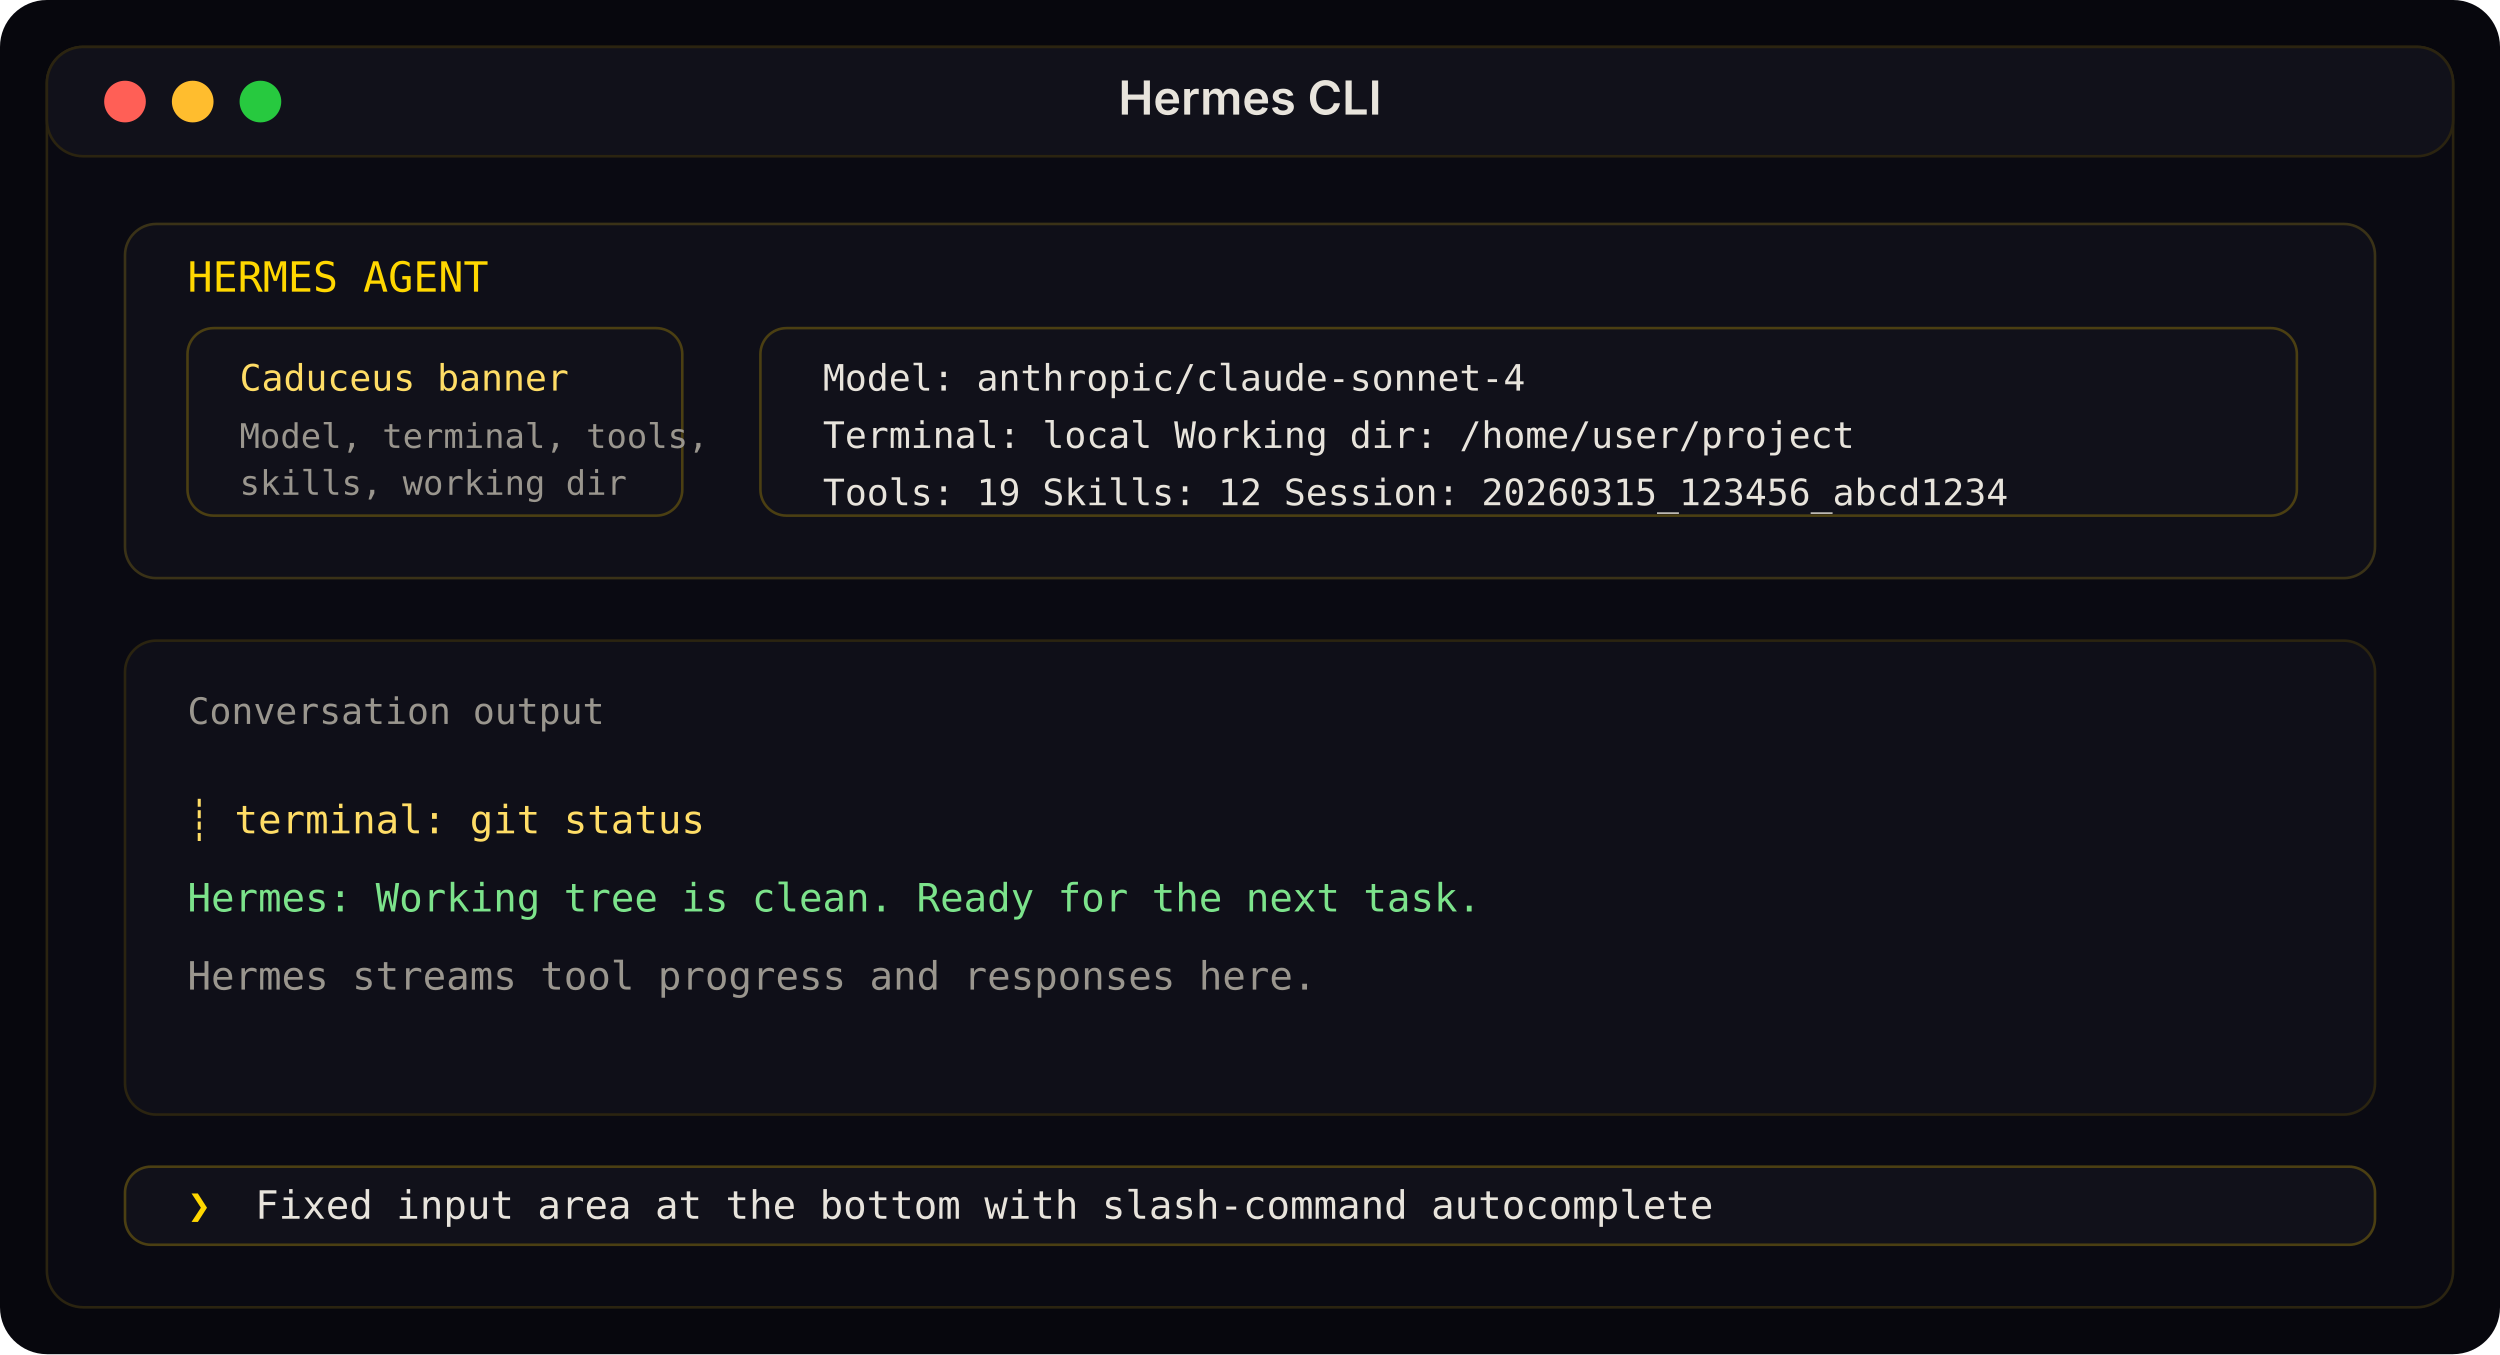
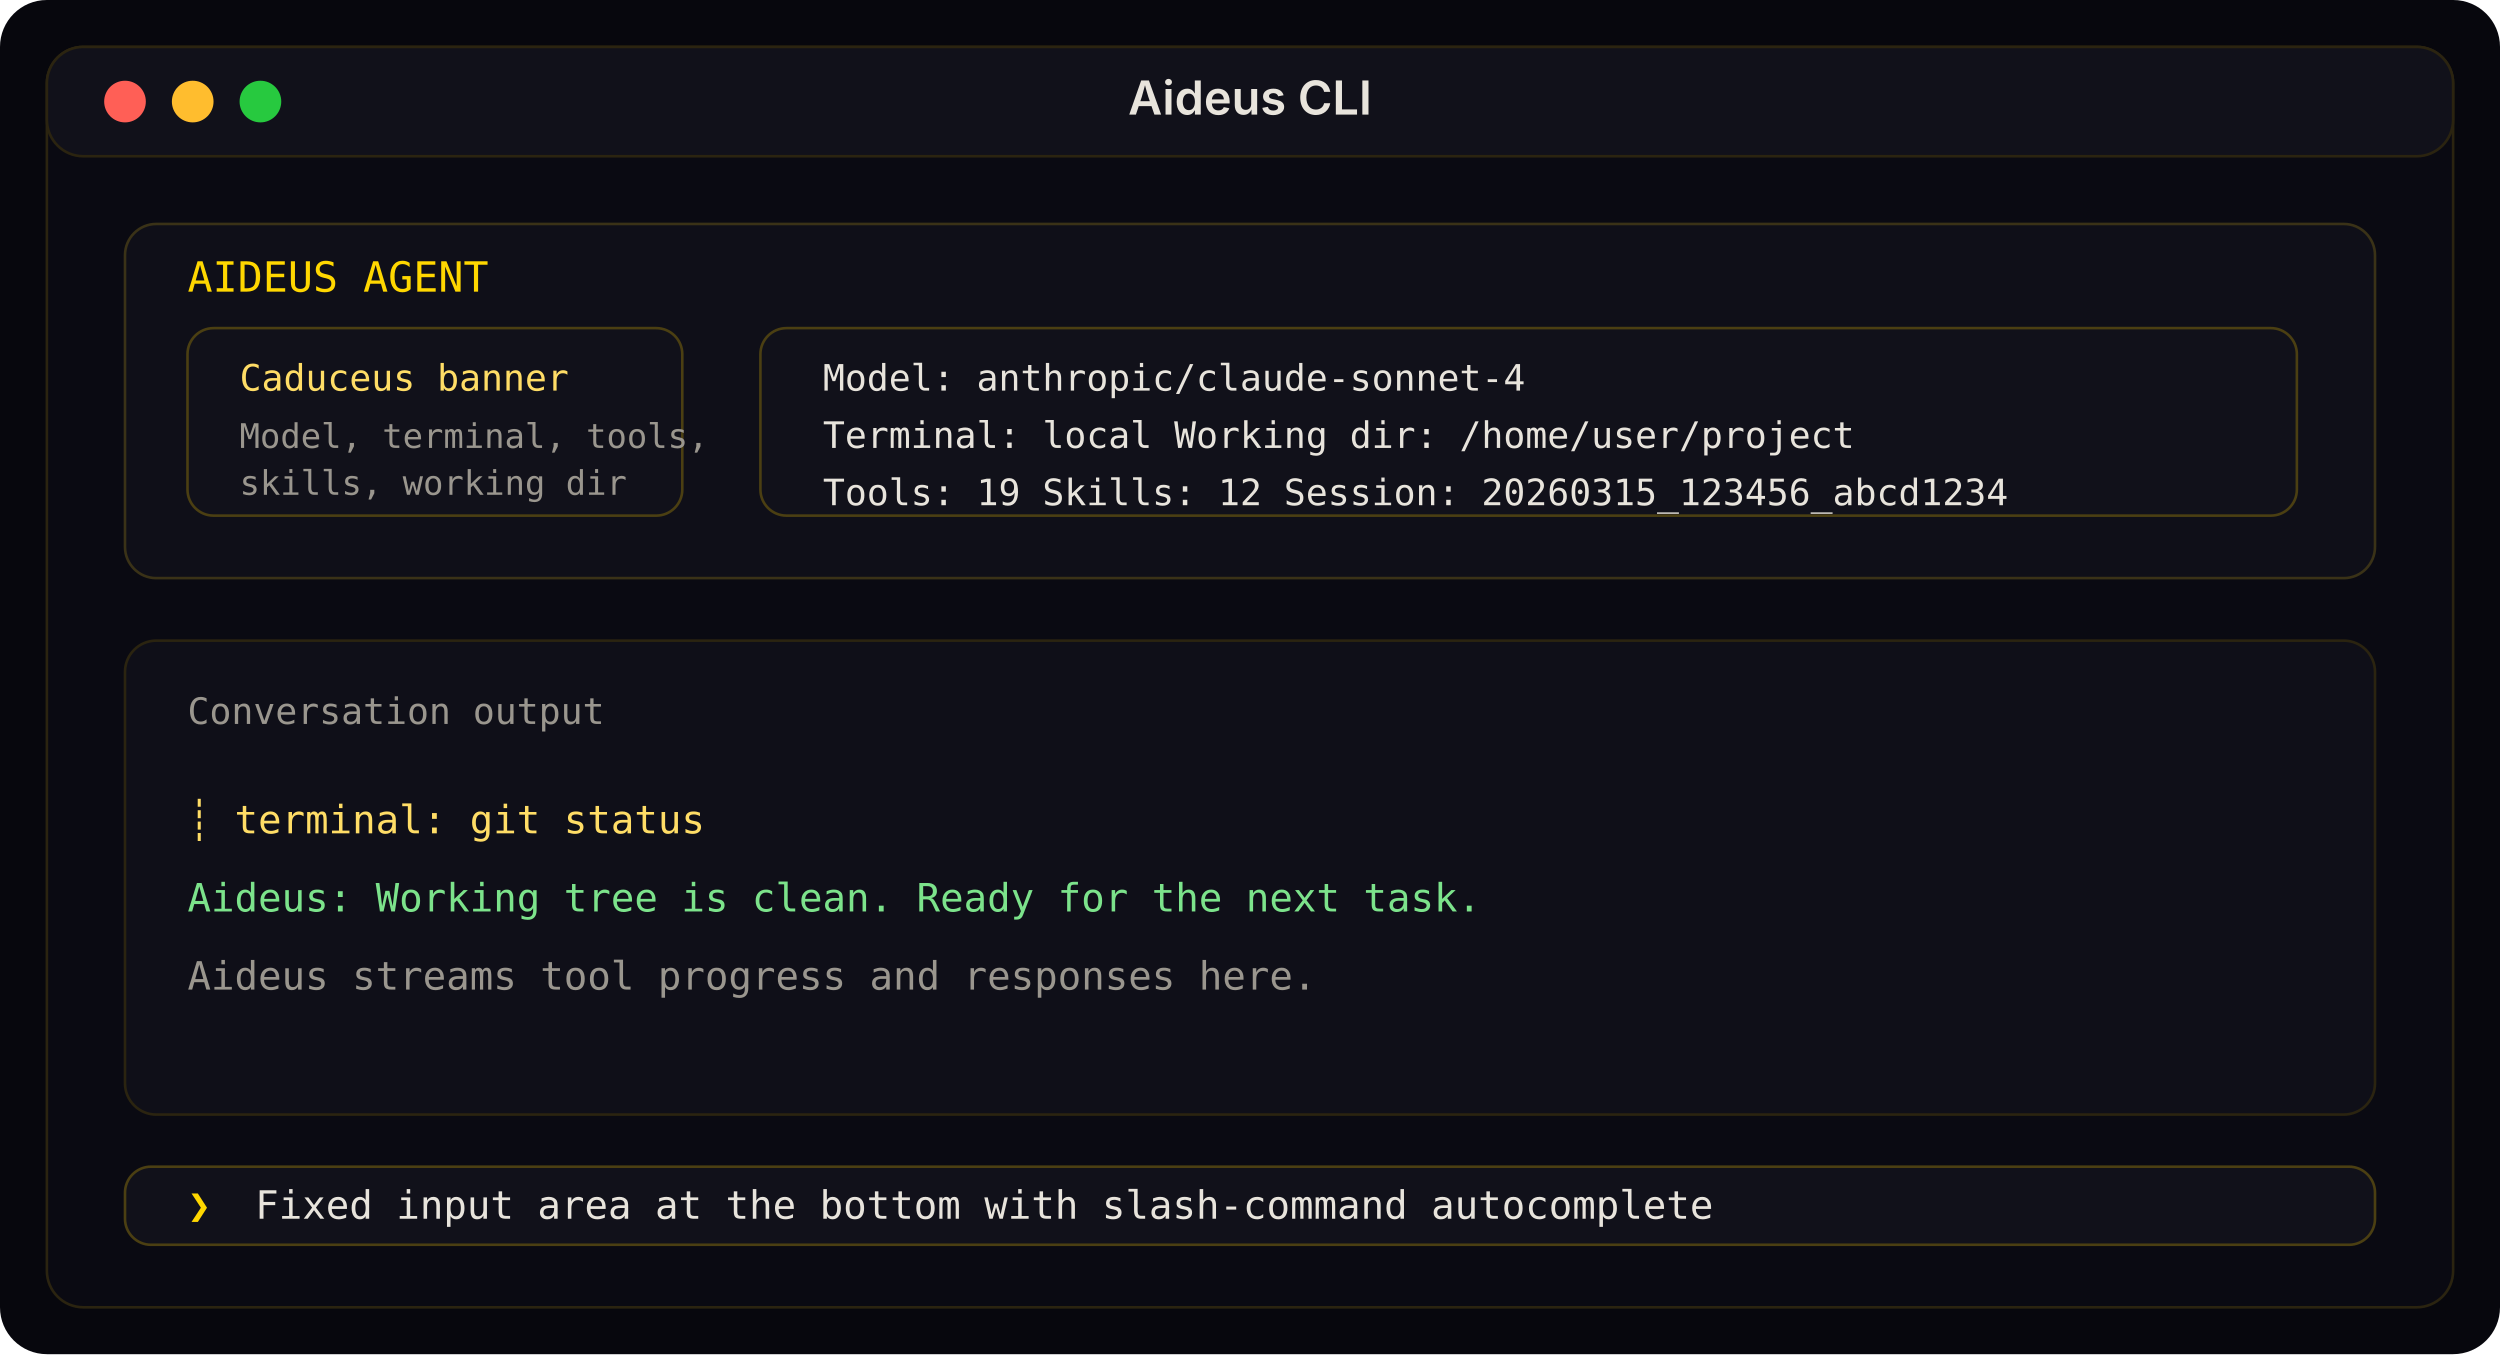
<svg xmlns="http://www.w3.org/2000/svg" width="960" height="520" viewBox="0 0 960 520" role="img" aria-labelledby="title desc">
  <rect width="960" height="520" rx="18" fill="#07070d" />
  <rect x="18" y="18" width="924" height="484" rx="14" fill="#0a0a12" stroke="#2b2410" />
  <rect x="18" y="18" width="924" height="42" rx="14" fill="#11111a" stroke="#2b2410" />
  <circle cx="48" cy="39" r="8" fill="#ff5f56" />
  <circle cx="74" cy="39" r="8" fill="#ffbd2e" />
  <circle cx="100" cy="39" r="8" fill="#27c93f" />
-   <text x="480" y="44" text-anchor="middle" fill="#e8e4dc" font-family="Inter, sans-serif" font-size="18" font-weight="600">Hermes CLI</text>
+   <text x="480" y="44" text-anchor="middle" fill="#e8e4dc" font-family="Inter, sans-serif" font-size="18" font-weight="600">Aideus CLI</text>
  <rect x="48" y="86" width="864" height="136" rx="12" fill="#0f0f18" stroke="#3a3217" />
-   <text x="72" y="112" fill="#ffd700" font-family="JetBrains Mono, monospace" font-size="16">HERMES AGENT</text>
+   <text x="72" y="112" fill="#ffd700" font-family="JetBrains Mono, monospace" font-size="16">AIDEUS AGENT</text>
  <rect x="72" y="126" width="190" height="72" rx="10" fill="#11111a" stroke="#4b3f12" />
  <text x="92" y="150" fill="#ffdd66" font-family="JetBrains Mono, monospace" font-size="14">Caduceus banner</text>
  <text x="92" y="172" fill="#9a968e" font-family="JetBrains Mono, monospace" font-size="13">Model, terminal, tools,</text>
  <text x="92" y="190" fill="#9a968e" font-family="JetBrains Mono, monospace" font-size="13">skills, working dir</text>
  <rect x="292" y="126" width="590" height="72" rx="10" fill="#11111a" stroke="#4b3f12" />
  <text x="316" y="150" fill="#e8e4dc" font-family="JetBrains Mono, monospace" font-size="14">Model: anthropic/claude-sonnet-4</text>
  <text x="316" y="172" fill="#e8e4dc" font-family="JetBrains Mono, monospace" font-size="14">Terminal: local   Working dir: /home/user/project</text>
  <text x="316" y="194" fill="#e8e4dc" font-family="JetBrains Mono, monospace" font-size="14">Tools: 19   Skills: 12   Session: 20260315_123456_abcd1234</text>
  <rect x="48" y="246" width="864" height="182" rx="12" fill="#0f0f18" stroke="#2b2410" />
  <text x="72" y="278" fill="#9a968e" font-family="JetBrains Mono, monospace" font-size="14">Conversation output</text>
  <text x="72" y="320" fill="#ffdd66" font-family="JetBrains Mono, monospace" font-size="15">┊ terminal: git status</text>
-   <text x="72" y="350" fill="#7ce38b" font-family="JetBrains Mono, monospace" font-size="15">Hermes: Working tree is clean. Ready for the next task.</text>
-   <text x="72" y="380" fill="#9a968e" font-family="JetBrains Mono, monospace" font-size="15">Hermes streams tool progress and responses here.</text>
+   <text x="72" y="350" fill="#7ce38b" font-family="JetBrains Mono, monospace" font-size="15">Aideus: Working tree is clean. Ready for the next task.</text>
+   <text x="72" y="380" fill="#9a968e" font-family="JetBrains Mono, monospace" font-size="15">Aideus streams tool progress and responses here.</text>
  <rect x="48" y="448" width="864" height="30" rx="10" fill="#11111a" stroke="#4b3f12" />
  <text x="72" y="468" fill="#ffd700" font-family="JetBrains Mono, monospace" font-size="15">❯</text>
  <text x="98" y="468" fill="#e8e4dc" font-family="JetBrains Mono, monospace" font-size="15">Fixed input area at the bottom with slash-command autocomplete</text>
</svg>
